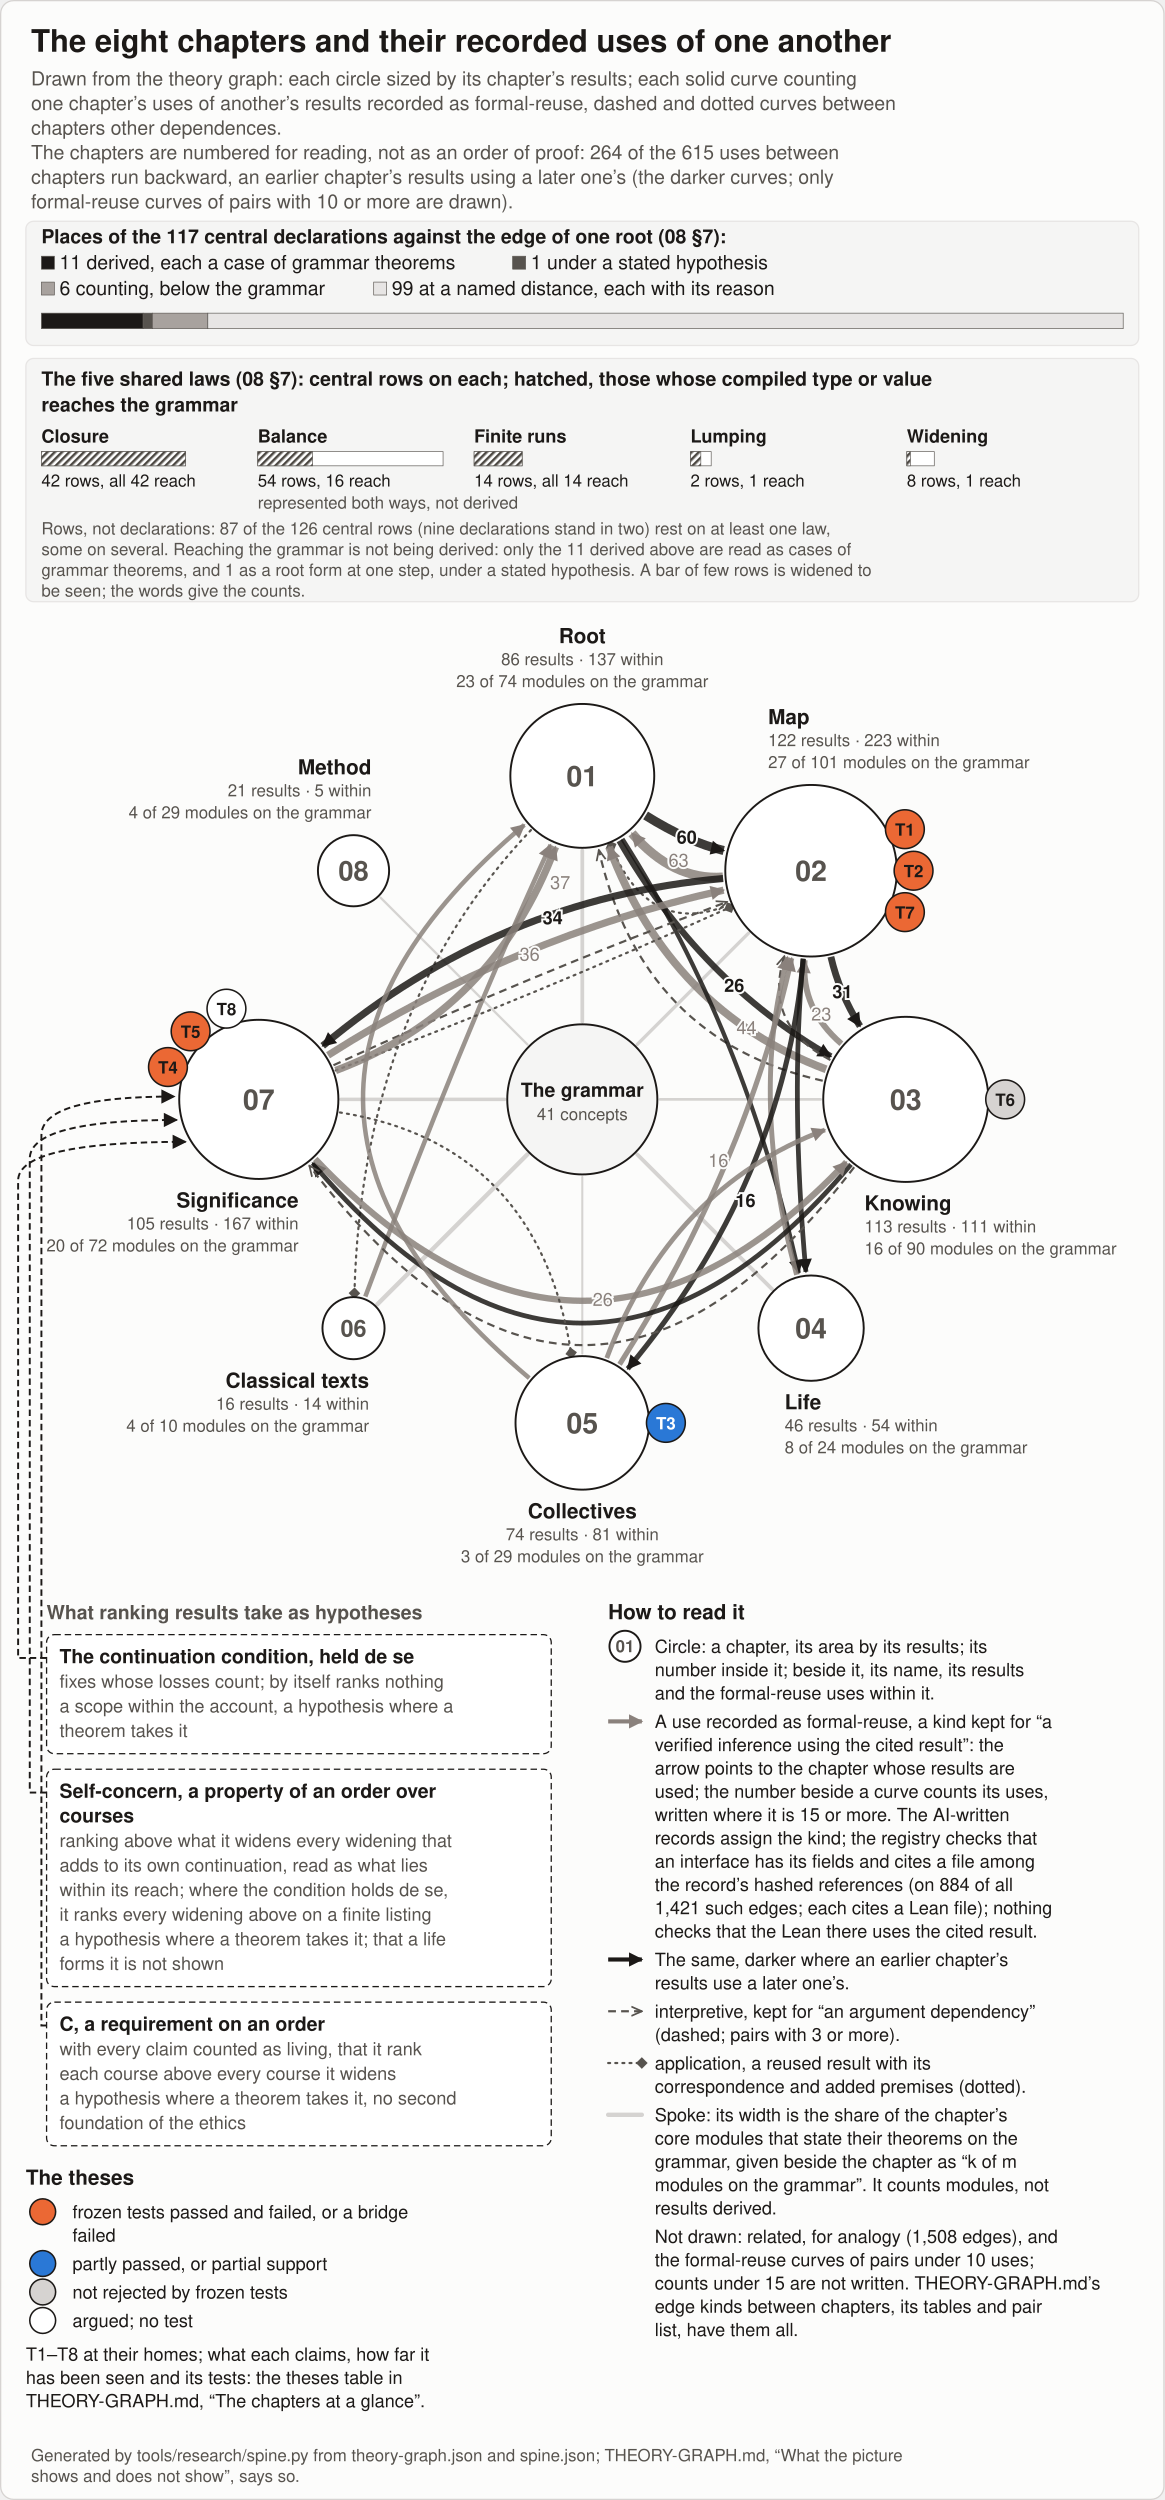
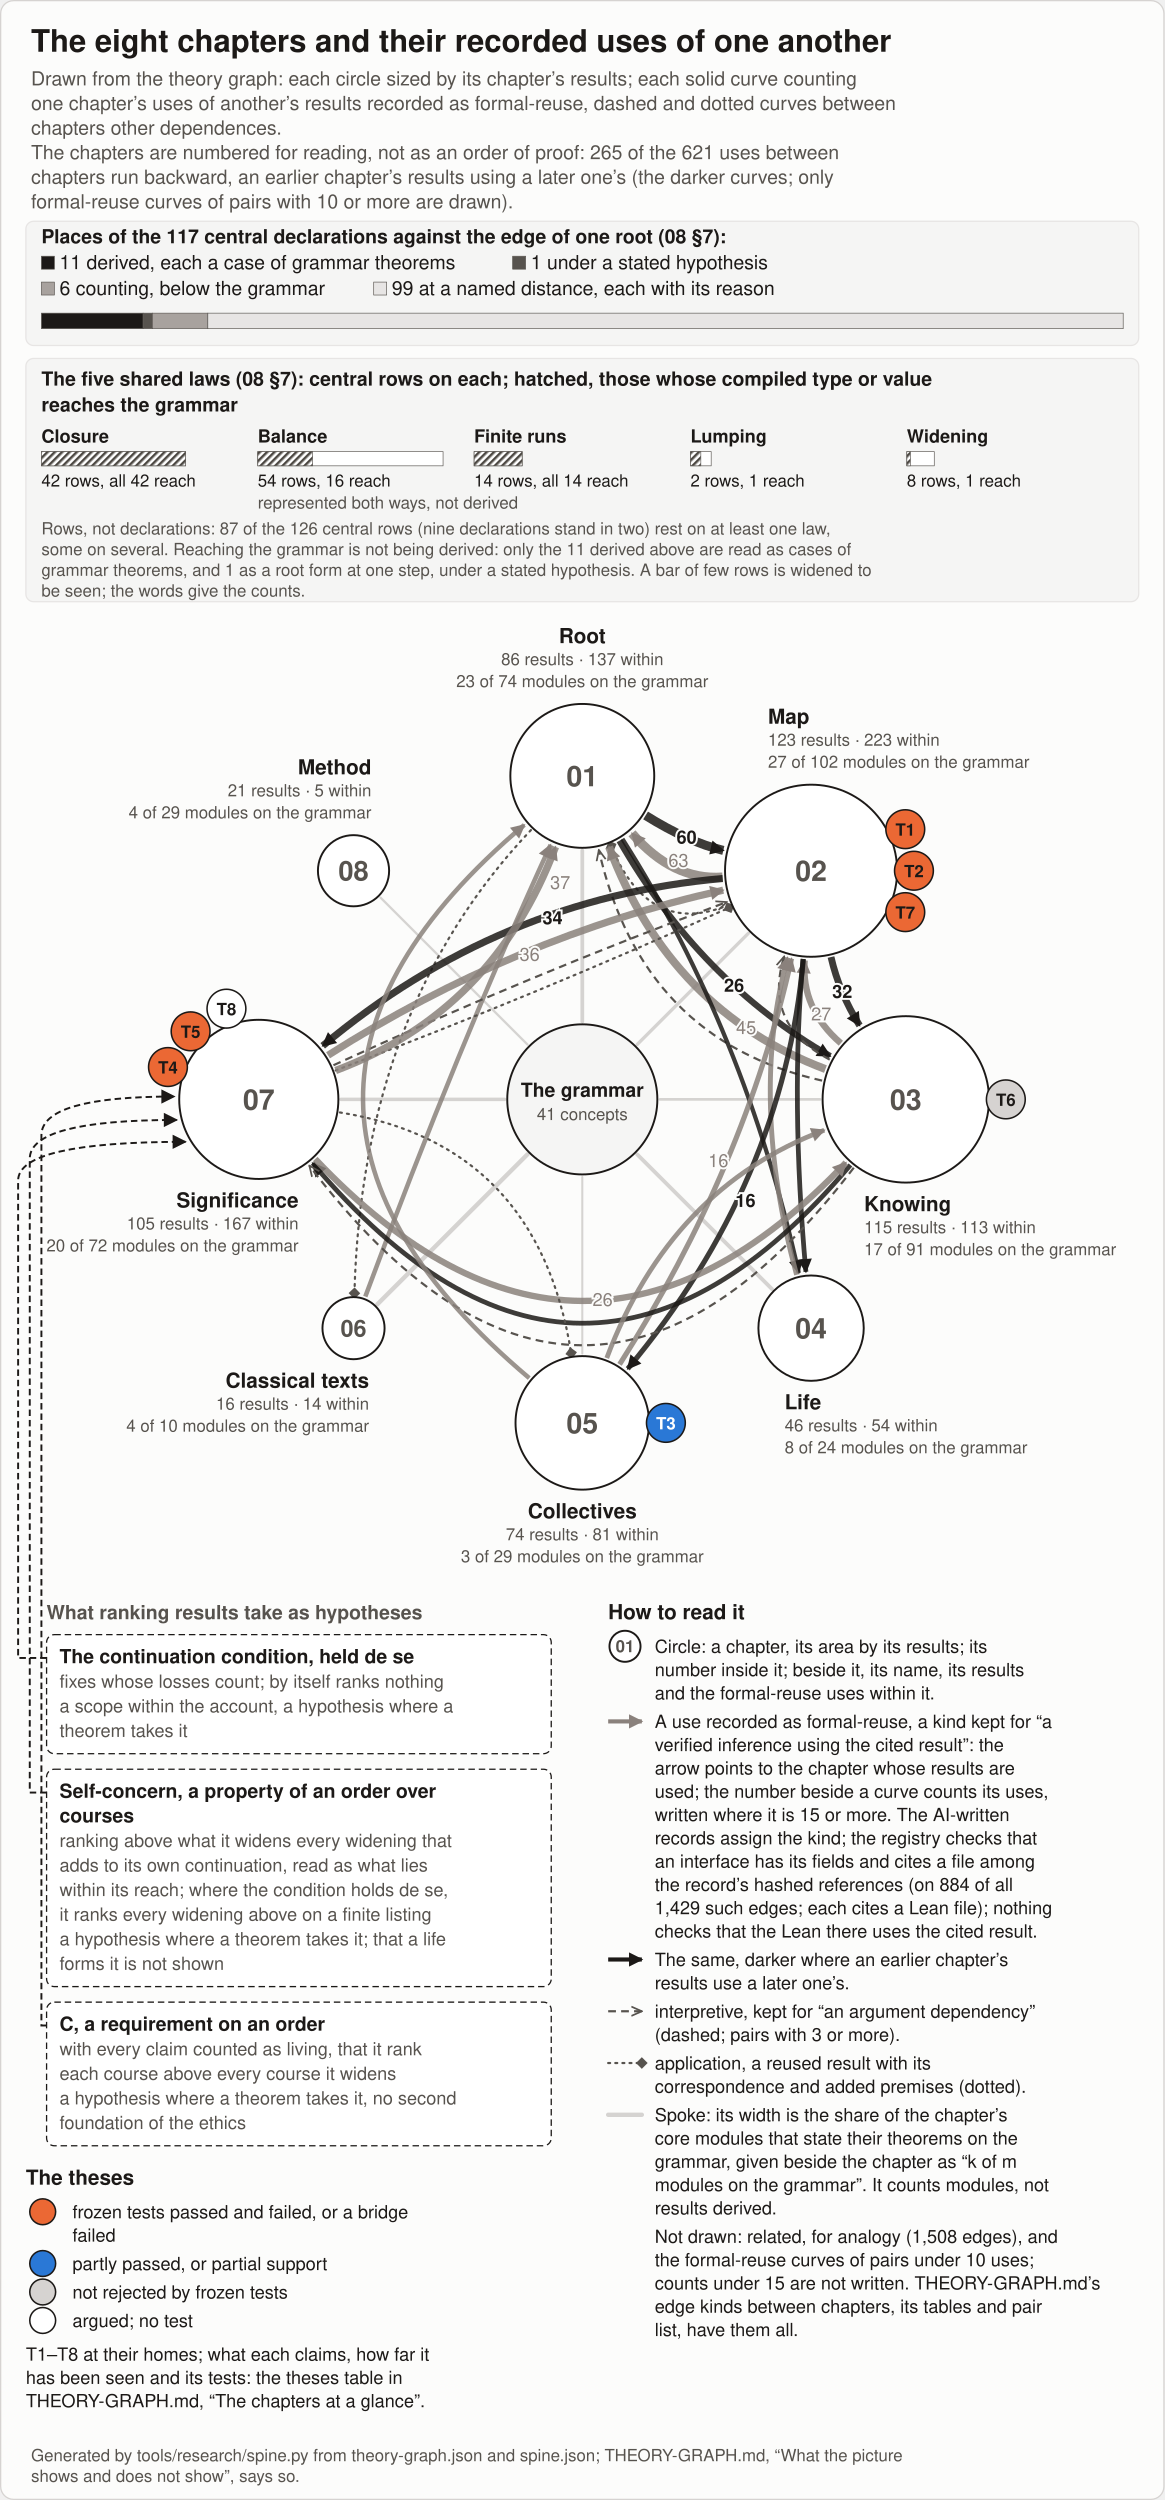
<svg xmlns="http://www.w3.org/2000/svg" viewBox="0 0 900 1932" width="900" height="1932" role="img" aria-labelledby="spine-title spine-desc" font-family="Helvetica, Arial, sans-serif">
  <defs>
    <marker id="fwd" viewBox="0 0 10 10" refX="9" refY="5" markerWidth="11" markerHeight="11" markerUnits="userSpaceOnUse" orient="auto">
      <path d="M0,0 L10,5 L0,10 z" fill="#8a817c" />
    </marker>
    <marker id="back" viewBox="0 0 10 10" refX="9" refY="5" markerWidth="11" markerHeight="11" markerUnits="userSpaceOnUse" orient="auto">
      <path d="M0,0 L10,5 L0,10 z" fill="#1c1917" />
    </marker>
    <marker id="thin" viewBox="0 0 10 10" refX="9" refY="5" markerWidth="9" markerHeight="9" markerUnits="userSpaceOnUse" orient="auto">
      <path d="M0,1 L9,5 L0,9" fill="none" stroke="#57534e" stroke-width="1.5" />
    </marker>
    <marker id="diamond" viewBox="0 0 10 10" refX="5" refY="5" markerWidth="9" markerHeight="9" markerUnits="userSpaceOnUse" orient="auto">
      <path d="M5,0 L10,5 L5,10 L0,5 z" fill="#57534e" />
    </marker>
    <pattern id="reach" width="4" height="4" patternUnits="userSpaceOnUse" patternTransform="rotate(45)">
      <rect width="4" height="4" fill="#ffffff" />
      <rect width="2" height="4" fill="#57534e" />
    </pattern>
  </defs>
  <rect x="0.5" y="0.5" width="899" height="1931" rx="10" fill="#fcfcfb" stroke="#d6d3d1" />
  <text x="24" y="40" font-size="24" font-weight="bold" text-anchor="start" fill="#1c1917">The eight chapters and their recorded uses of one another</text>
  <text x="24" y="66" font-size="15" text-anchor="start" fill="#57534e">Drawn from the theory graph: each circle sized by its chapter’s results; each solid curve counting</text>
  <text x="24" y="85" font-size="15" text-anchor="start" fill="#57534e">one chapter’s uses of another’s results recorded as formal-reuse, dashed and dotted curves between</text>
  <text x="24" y="104" font-size="15" text-anchor="start" fill="#57534e">chapters other dependences.</text>
-   <text x="24" y="123" font-size="15" text-anchor="start" fill="#57534e">The chapters are numbered for reading, not as an order of proof: 264 of the 615 uses between</text>
+   <text x="24" y="123" font-size="15" text-anchor="start" fill="#57534e">The chapters are numbered for reading, not as an order of proof: 265 of the 621 uses between</text>
  <text x="24" y="142" font-size="15" text-anchor="start" fill="#57534e">chapters run backward, an earlier chapter’s results using a later one’s (the darker curves; only</text>
  <text x="24" y="161" font-size="15" text-anchor="start" fill="#57534e">formal-reuse curves of pairs with 10 or more are drawn).</text>
  <rect x="20" y="171" width="860" height="96" rx="6" fill="#f5f5f4" stroke="#e7e5e4" />
  <text x="32" y="188" font-size="15" font-weight="bold" text-anchor="start" fill="#1c1917">Places of the 117 central declarations against the edge of one root (08 §7):</text>
  <rect x="32" y="198" width="10" height="10" fill="#1c1917" stroke="#57534e" stroke-width="0.5" />
  <text x="46" y="208" font-size="15" text-anchor="start" fill="#1c1917">11 derived, each a case of grammar theorems</text>
  <rect x="396.2" y="198" width="10" height="10" fill="#57534e" stroke="#57534e" stroke-width="0.5" />
  <text x="410.2" y="208" font-size="15" text-anchor="start" fill="#1c1917">1 under a stated hypothesis</text>
  <rect x="32" y="218" width="10" height="10" fill="#a8a29e" stroke="#57534e" stroke-width="0.5" />
  <text x="46" y="228" font-size="15" text-anchor="start" fill="#1c1917">6 counting, below the grammar</text>
  <rect x="288.8" y="218" width="10" height="10" fill="#e7e5e4" stroke="#57534e" stroke-width="0.5" />
  <text x="302.8" y="228" font-size="15" text-anchor="start" fill="#1c1917">99 at a named distance, each with its reason</text>
  <rect x="32" y="242" width="78.6" height="12" fill="#1c1917" stroke="#57534e" stroke-width="0.5" />
  <rect x="110.6" y="242" width="7.1" height="12" fill="#57534e" stroke="#57534e" stroke-width="0.5" />
  <rect x="117.7" y="242" width="42.9" height="12" fill="#a8a29e" stroke="#57534e" stroke-width="0.5" />
  <rect x="160.6" y="242" width="707.4" height="12" fill="#e7e5e4" stroke="#57534e" stroke-width="0.5" />
  <rect x="20" y="277" width="860" height="188" rx="6" fill="#f5f5f4" stroke="#e7e5e4" />
  <text x="32" y="298" font-size="15" font-weight="bold" text-anchor="start" fill="#1c1917">The five shared laws (08 §7): central rows on each; hatched, those whose compiled type or value</text>
  <text x="32" y="318" font-size="15" font-weight="bold" text-anchor="start" fill="#1c1917">reaches the grammar</text>
  <text x="32" y="342" font-size="14" font-weight="bold" text-anchor="start" fill="#1c1917">Closure</text>
  <rect x="32" y="349" width="111.4" height="11" fill="#ffffff" stroke="#57534e" stroke-width="0.5" />
  <rect x="32" y="349" width="111.4" height="11" fill="url(#reach)" stroke="#57534e" stroke-width="0.5" />
  <text x="32" y="376" font-size="13" text-anchor="start" fill="#1c1917">42 rows, all 42 reach</text>
  <text x="199.2" y="342" font-size="14" font-weight="bold" text-anchor="start" fill="#1c1917">Balance</text>
  <rect x="199.2" y="349" width="143.2" height="11" fill="#ffffff" stroke="#57534e" stroke-width="0.5" />
  <rect x="199.2" y="349" width="42.4" height="11" fill="url(#reach)" stroke="#57534e" stroke-width="0.5" />
  <text x="199.2" y="376" font-size="13" text-anchor="start" fill="#1c1917">54 rows, 16 reach</text>
  <text x="199.2" y="393" font-size="13" text-anchor="start" fill="#57534e">represented both ways, not derived</text>
  <text x="366.4" y="342" font-size="14" font-weight="bold" text-anchor="start" fill="#1c1917">Finite runs</text>
  <rect x="366.4" y="349" width="37.1" height="11" fill="#ffffff" stroke="#57534e" stroke-width="0.5" />
  <rect x="366.4" y="349" width="37.1" height="11" fill="url(#reach)" stroke="#57534e" stroke-width="0.5" />
  <text x="366.4" y="376" font-size="13" text-anchor="start" fill="#1c1917">14 rows, all 14 reach</text>
  <text x="533.6" y="342" font-size="14" font-weight="bold" text-anchor="start" fill="#1c1917">Lumping</text>
  <rect x="533.6" y="349" width="16" height="11" fill="#ffffff" stroke="#57534e" stroke-width="0.5" />
  <rect x="533.6" y="349" width="8" height="11" fill="url(#reach)" stroke="#57534e" stroke-width="0.5" />
  <text x="533.6" y="376" font-size="13" text-anchor="start" fill="#1c1917">2 rows, 1 reach</text>
  <text x="700.8" y="342" font-size="14" font-weight="bold" text-anchor="start" fill="#1c1917">Widening</text>
  <rect x="700.8" y="349" width="21.2" height="11" fill="#ffffff" stroke="#57534e" stroke-width="0.5" />
  <rect x="700.8" y="349" width="2.7" height="11" fill="url(#reach)" stroke="#57534e" stroke-width="0.5" />
  <text x="700.8" y="376" font-size="13" text-anchor="start" fill="#1c1917">8 rows, 1 reach</text>
  <text x="32" y="413" font-size="13" text-anchor="start" fill="#57534e">Rows, not declarations: 87 of the 126 central rows (nine declarations stand in two) rest on at least one law,</text>
  <text x="32" y="429" font-size="13" text-anchor="start" fill="#57534e">some on several. Reaching the grammar is not being derived: only the 11 derived above are read as cases of</text>
  <text x="32" y="445" font-size="13" text-anchor="start" fill="#57534e">grammar theorems, and 1 as a root form at one step, under a stated hypothesis. A bar of few rows is widened to</text>
  <text x="32" y="461" font-size="13" text-anchor="start" fill="#57534e">be seen; the words give the counts.</text>
  <line x1="450" y1="657.3" x2="450" y2="789.6" stroke="#a8a29e" stroke-opacity="0.45" stroke-width="2.9" stroke-linecap="round" />
-   <line x1="578.5" y1="721.1" x2="492.4" y2="807.2" stroke="#a8a29e" stroke-opacity="0.45" stroke-width="2.6" stroke-linecap="round" />
-   <line x1="634.2" y1="849.6" x2="510" y2="849.6" stroke="#a8a29e" stroke-opacity="0.45" stroke-width="2.1" stroke-linecap="round" />
+   <line x1="578.3" y1="721.3" x2="492.4" y2="807.2" stroke="#a8a29e" stroke-opacity="0.45" stroke-width="2.6" stroke-linecap="round" />
+   <line x1="633.7" y1="849.6" x2="510" y2="849.6" stroke="#a8a29e" stroke-opacity="0.45" stroke-width="2.1" stroke-linecap="round" />
  <line x1="596.6" y1="996.2" x2="492.4" y2="892.1" stroke="#a8a29e" stroke-opacity="0.45" stroke-width="3" stroke-linecap="round" />
  <line x1="450" y1="1046" x2="450" y2="909.6" stroke="#a8a29e" stroke-opacity="0.45" stroke-width="1.6" stroke-linecap="round" />
  <line x1="291.6" y1="1008" x2="407.6" y2="892.1" stroke="#a8a29e" stroke-opacity="0.45" stroke-width="3.4" stroke-linecap="round" />
  <line x1="263.5" y1="849.6" x2="390" y2="849.6" stroke="#a8a29e" stroke-opacity="0.45" stroke-width="2.7" stroke-linecap="round" />
  <line x1="294.1" y1="693.7" x2="407.6" y2="807.2" stroke="#a8a29e" stroke-opacity="0.45" stroke-width="1.8" stroke-linecap="round" />
  <circle cx="450" cy="849.6" r="58" fill="#f5f5f4" stroke="#1c1917" stroke-width="1.5" />
  <text x="450" y="847.6" font-size="15" font-weight="bold" text-anchor="middle" fill="#1c1917">The grammar</text>
  <text x="450" y="865.6" font-size="13" text-anchor="middle" fill="#57534e">41 concepts</text>
-   <path d="M498.9,630.2 Q532.3,651 559.3,657.3" fill="none" stroke="#1c1917" stroke-opacity="0.85" stroke-width="7" marker-end="url(#back)" />
-   <path d="M558.7,677.8 Q520,680.6 488.4,644" fill="none" stroke="#8a817c" stroke-opacity="0.85" stroke-width="7.1" marker-end="url(#fwd)" />
-   <path d="M563.7,699.1 Q501.7,724.9 472.3,653.9" fill="none" stroke="#57534e" stroke-width="1.7" stroke-dasharray="1.5 4" stroke-linecap="round" marker-end="url(#diamond)" />
-   <path d="M478.7,649.7 Q541.1,758.6 642.1,816.4" fill="none" stroke="#1c1917" stroke-opacity="0.85" stroke-width="4.9" marker-end="url(#back)" />
-   <path d="M638.4,826.4 Q518.4,781.2 470.7,654.5" fill="none" stroke="#8a817c" stroke-opacity="0.85" stroke-width="6.1" marker-end="url(#fwd)" />
-   <path d="M635.8,835.2 Q495.8,803.8 462.8,656.9" fill="none" stroke="#57534e" stroke-width="1.7" stroke-dasharray="6 4" marker-end="url(#thin)" />
+   <path d="M498.9,630.2 Q532.3,651 559,657.2" fill="none" stroke="#1c1917" stroke-opacity="0.85" stroke-width="7" marker-end="url(#back)" />
+   <path d="M558.4,677.8 Q520,680.6 488.4,644" fill="none" stroke="#8a817c" stroke-opacity="0.85" stroke-width="7.1" marker-end="url(#fwd)" />
+   <path d="M563.5,699.2 Q501.7,724.9 472.3,653.9" fill="none" stroke="#57534e" stroke-width="1.7" stroke-dasharray="1.5 4" stroke-linecap="round" marker-end="url(#diamond)" />
+   <path d="M478.7,649.7 Q541.1,758.6 641.6,816.2" fill="none" stroke="#1c1917" stroke-opacity="0.85" stroke-width="4.9" marker-end="url(#back)" />
+   <path d="M637.9,826.2 Q518.4,781.2 470.7,654.5" fill="none" stroke="#8a817c" stroke-opacity="0.85" stroke-width="6.2" marker-end="url(#fwd)" />
+   <path d="M635.3,835.1 Q495.8,803.8 462.8,656.9" fill="none" stroke="#57534e" stroke-width="1.7" stroke-dasharray="6 4" marker-end="url(#thin)" />
  <path d="M481,648.3 Q576,797.5 617.3,983.8" fill="none" stroke="#1c1917" stroke-opacity="0.85" stroke-width="3.3" marker-end="url(#back)" />
  <path d="M410.3,641.5 Q279.7,779.1 273.9,999.4" fill="none" stroke="#57534e" stroke-width="1.7" stroke-dasharray="1.5 4" stroke-linecap="round" marker-end="url(#diamond)" />
  <path d="M282.3,1002 Q353.6,809.7 425.5,652.9" fill="none" stroke="#8a817c" stroke-opacity="0.85" stroke-width="3.5" marker-end="url(#fwd)" />
-   <path d="M642.1,739.4 Q648.6,767.4 664.6,793" fill="none" stroke="#1c1917" stroke-opacity="0.85" stroke-width="5.3" marker-end="url(#back)" />
-   <path d="M650.2,806.6 Q619,779.6 621.8,742" fill="none" stroke="#8a817c" stroke-opacity="0.85" stroke-width="4.6" marker-end="url(#fwd)" />
-   <path d="M641.7,819.2 Q589.5,791.9 606.1,739" fill="none" stroke="#57534e" stroke-width="1.7" stroke-dasharray="6 4" marker-end="url(#thin)" />
-   <path d="M620.6,740.9 Q610.8,849.6 622.8,982.9" fill="none" stroke="#1c1917" stroke-opacity="0.85" stroke-width="3.7" marker-end="url(#back)" />
-   <path d="M615.6,985.2 Q578.8,849.6 608.6,739.7" fill="none" stroke="#8a817c" stroke-opacity="0.85" stroke-width="3.8" marker-end="url(#fwd)" />
-   <path d="M620.8,740.9 Q605.5,914.1 485.1,1057.8" fill="none" stroke="#1c1917" stroke-opacity="0.85" stroke-width="4" marker-end="url(#back)" />
-   <path d="M478.8,1054.4 Q576,901.8 611.8,740.5" fill="none" stroke="#8a817c" stroke-opacity="0.85" stroke-width="4" marker-end="url(#fwd)" />
-   <path d="M558.8,678.9 Q385.6,694.1 249.4,808.2" fill="none" stroke="#1c1917" stroke-opacity="0.85" stroke-width="5.5" marker-end="url(#back)" />
-   <path d="M253.5,815.5 Q397.8,723.7 559.2,687.9" fill="none" stroke="#8a817c" stroke-opacity="0.85" stroke-width="5.6" marker-end="url(#fwd)" />
-   <path d="M257.7,823.2 Q410.1,753.3 561.8,697" fill="none" stroke="#57534e" stroke-width="1.7" stroke-dasharray="6 4" marker-end="url(#thin)" />
-   <path d="M259.4,827.2 Q416.2,768 563.7,701.4" fill="none" stroke="#57534e" stroke-width="1.7" stroke-dasharray="1.5 4" stroke-linecap="round" marker-end="url(#diamond)" />
-   <path d="M657.6,899.9 Q450,1145.6 241.6,898.9" fill="none" stroke="#1c1917" stroke-opacity="0.85" stroke-width="3.7" marker-end="url(#back)" />
-   <path d="M660.1,902 Q450,1177.6 239.1,900.9" fill="none" stroke="#57534e" stroke-width="1.7" stroke-dasharray="6 4" marker-end="url(#thin)" />
-   <path d="M243.6,895.7 Q450,1113.6 654.1,898.1" fill="none" stroke="#8a817c" stroke-opacity="0.85" stroke-width="4.9" marker-end="url(#fwd)" />
+   <path d="M642.2,739.6 Q648.6,767.4 664.3,792.5" fill="none" stroke="#1c1917" stroke-opacity="0.85" stroke-width="5.3" marker-end="url(#back)" />
+   <path d="M649.8,806.2 Q619,779.6 621.8,742.2" fill="none" stroke="#8a817c" stroke-opacity="0.85" stroke-width="5" marker-end="url(#fwd)" />
+   <path d="M641.2,818.9 Q589.5,791.9 606,739.2" fill="none" stroke="#57534e" stroke-width="1.7" stroke-dasharray="6 4" marker-end="url(#thin)" />
+   <path d="M620.6,741.1 Q610.8,849.6 622.8,982.9" fill="none" stroke="#1c1917" stroke-opacity="0.85" stroke-width="3.7" marker-end="url(#back)" />
+   <path d="M615.6,985.2 Q578.8,849.6 608.6,740" fill="none" stroke="#8a817c" stroke-opacity="0.85" stroke-width="3.8" marker-end="url(#fwd)" />
+   <path d="M620.8,741.1 Q605.5,914.1 485.1,1057.8" fill="none" stroke="#1c1917" stroke-opacity="0.85" stroke-width="4" marker-end="url(#back)" />
+   <path d="M478.8,1054.4 Q576,901.8 611.7,740.8" fill="none" stroke="#8a817c" stroke-opacity="0.85" stroke-width="4" marker-end="url(#fwd)" />
+   <path d="M558.5,678.9 Q385.6,694.1 249.4,808.2" fill="none" stroke="#1c1917" stroke-opacity="0.85" stroke-width="5.5" marker-end="url(#back)" />
+   <path d="M253.5,815.5 Q397.8,723.7 558.9,687.9" fill="none" stroke="#8a817c" stroke-opacity="0.85" stroke-width="5.6" marker-end="url(#fwd)" />
+   <path d="M257.7,823.2 Q410.1,753.3 561.6,697.1" fill="none" stroke="#57534e" stroke-width="1.7" stroke-dasharray="6 4" marker-end="url(#thin)" />
+   <path d="M259.4,827.2 Q416.2,768 563.4,701.5" fill="none" stroke="#57534e" stroke-width="1.7" stroke-dasharray="1.5 4" stroke-linecap="round" marker-end="url(#diamond)" />
+   <path d="M657.2,900.3 Q450,1145.6 241.6,898.9" fill="none" stroke="#1c1917" stroke-opacity="0.85" stroke-width="3.7" marker-end="url(#back)" />
+   <path d="M659.8,902.4 Q450,1177.6 239.1,900.9" fill="none" stroke="#57534e" stroke-width="1.7" stroke-dasharray="6 4" marker-end="url(#thin)" />
+   <path d="M243.6,895.7 Q450,1113.6 653.7,898.5" fill="none" stroke="#8a817c" stroke-opacity="0.85" stroke-width="4.9" marker-end="url(#fwd)" />
  <path d="M409,1065 Q154,849.6 405.2,637.5" fill="none" stroke="#8a817c" stroke-opacity="0.85" stroke-width="3.5" marker-end="url(#fwd)" />
-   <path d="M468.9,1049.5 Q518.4,918.1 637.5,873.2" fill="none" stroke="#8a817c" stroke-opacity="0.85" stroke-width="3.7" marker-end="url(#fwd)" />
+   <path d="M468.9,1049.5 Q518.4,918.1 637,873.4" fill="none" stroke="#8a817c" stroke-opacity="0.85" stroke-width="3.7" marker-end="url(#fwd)" />
  <path d="M259.4,827.3 Q381.6,781.2 429.3,654.5" fill="none" stroke="#8a817c" stroke-opacity="0.85" stroke-width="5.7" marker-end="url(#fwd)" />
  <path d="M262.7,859.7 Q415.5,884.1 441.4,1045.7" fill="none" stroke="#57534e" stroke-width="1.7" stroke-dasharray="1.5 4" stroke-linecap="round" marker-end="url(#diamond)" />
  <circle cx="450" cy="599.6" r="55.6" fill="#ffffff" stroke="#1c1917" stroke-width="1.5" />
  <text x="450" y="607.6" font-size="22" font-weight="bold" text-anchor="middle" fill="#57534e">01</text>
  <text x="450" y="497" font-size="16" font-weight="bold" text-anchor="middle" fill="#1c1917" stroke="#fcfcfb" stroke-width="3" paint-order="stroke">Root</text>
  <text x="450" y="514" font-size="13" text-anchor="middle" fill="#57534e" stroke="#fcfcfb" stroke-width="3" paint-order="stroke">86 results · 137 within</text>
  <text x="450" y="531" font-size="13" text-anchor="middle" fill="#57534e" stroke="#fcfcfb" stroke-width="3" paint-order="stroke">23 of 74 modules on the grammar</text>
-   <circle cx="626.8" cy="672.9" r="66.3" fill="#ffffff" stroke="#1c1917" stroke-width="1.5" />
+   <circle cx="626.8" cy="672.9" r="66.5" fill="#ffffff" stroke="#1c1917" stroke-width="1.5" />
  <text x="626.8" y="680.8" font-size="22" font-weight="bold" text-anchor="middle" fill="#57534e">02</text>
-   <text x="593.6" y="559.6" font-size="16" font-weight="bold" text-anchor="start" fill="#1c1917" stroke="#fcfcfb" stroke-width="3" paint-order="stroke">Map</text>
-   <text x="593.6" y="576.6" font-size="13" text-anchor="start" fill="#57534e" stroke="#fcfcfb" stroke-width="3" paint-order="stroke">122 results · 223 within</text>
-   <text x="593.6" y="593.6" font-size="13" text-anchor="start" fill="#57534e" stroke="#fcfcfb" stroke-width="3" paint-order="stroke">27 of 101 modules on the grammar</text>
-   <circle cx="700" cy="849.6" r="63.8" fill="#ffffff" stroke="#1c1917" stroke-width="1.5" />
+   <text x="593.5" y="559.3" font-size="16" font-weight="bold" text-anchor="start" fill="#1c1917" stroke="#fcfcfb" stroke-width="3" paint-order="stroke">Map</text>
+   <text x="593.5" y="576.3" font-size="13" text-anchor="start" fill="#57534e" stroke="#fcfcfb" stroke-width="3" paint-order="stroke">123 results · 223 within</text>
+   <text x="593.5" y="593.3" font-size="13" text-anchor="start" fill="#57534e" stroke="#fcfcfb" stroke-width="3" paint-order="stroke">27 of 102 modules on the grammar</text>
+   <circle cx="700" cy="849.6" r="64.3" fill="#ffffff" stroke="#1c1917" stroke-width="1.5" />
  <text x="700" y="857.6" font-size="22" font-weight="bold" text-anchor="middle" fill="#57534e">03</text>
-   <text x="668.1" y="935.4" font-size="16" font-weight="bold" text-anchor="start" fill="#1c1917" stroke="#fcfcfb" stroke-width="3" paint-order="stroke">Knowing</text>
-   <text x="668.1" y="952.4" font-size="13" text-anchor="start" fill="#57534e" stroke="#fcfcfb" stroke-width="3" paint-order="stroke">113 results · 111 within</text>
-   <text x="668.1" y="969.4" font-size="13" text-anchor="start" fill="#57534e" stroke="#fcfcfb" stroke-width="3" paint-order="stroke">16 of 90 modules on the grammar</text>
+   <text x="667.8" y="936" font-size="16" font-weight="bold" text-anchor="start" fill="#1c1917" stroke="#fcfcfb" stroke-width="3" paint-order="stroke">Knowing</text>
+   <text x="667.8" y="953" font-size="13" text-anchor="start" fill="#57534e" stroke="#fcfcfb" stroke-width="3" paint-order="stroke">115 results · 113 within</text>
+   <text x="667.8" y="970" font-size="13" text-anchor="start" fill="#57534e" stroke="#fcfcfb" stroke-width="3" paint-order="stroke">17 of 91 modules on the grammar</text>
  <circle cx="626.8" cy="1026.4" r="40.7" fill="#ffffff" stroke="#1c1917" stroke-width="1.5" />
  <text x="626.8" y="1034.3" font-size="22" font-weight="bold" text-anchor="middle" fill="#57534e">04</text>
  <text x="606.4" y="1089.1" font-size="16" font-weight="bold" text-anchor="start" fill="#1c1917" stroke="#fcfcfb" stroke-width="3" paint-order="stroke">Life</text>
  <text x="606.4" y="1106.1" font-size="13" text-anchor="start" fill="#57534e" stroke="#fcfcfb" stroke-width="3" paint-order="stroke">46 results · 54 within</text>
  <text x="606.4" y="1123.1" font-size="13" text-anchor="start" fill="#57534e" stroke="#fcfcfb" stroke-width="3" paint-order="stroke">8 of 24 modules on the grammar</text>
  <circle cx="450" cy="1099.6" r="51.6" fill="#ffffff" stroke="#1c1917" stroke-width="1.5" />
  <text x="450" y="1107.6" font-size="22" font-weight="bold" text-anchor="middle" fill="#57534e">05</text>
  <text x="450" y="1173.3" font-size="16" font-weight="bold" text-anchor="middle" fill="#1c1917" stroke="#fcfcfb" stroke-width="3" paint-order="stroke">Collectives</text>
  <text x="450" y="1190.3" font-size="13" text-anchor="middle" fill="#57534e" stroke="#fcfcfb" stroke-width="3" paint-order="stroke">74 results · 81 within</text>
  <text x="450" y="1207.3" font-size="13" text-anchor="middle" fill="#57534e" stroke="#fcfcfb" stroke-width="3" paint-order="stroke">3 of 29 modules on the grammar</text>
  <circle cx="273.2" cy="1026.4" r="24" fill="#ffffff" stroke="#1c1917" stroke-width="1.5" />
  <text x="273.2" y="1032.9" font-size="18" font-weight="bold" text-anchor="middle" fill="#57534e">06</text>
  <text x="285.2" y="1072.4" font-size="16" font-weight="bold" text-anchor="end" fill="#1c1917" stroke="#fcfcfb" stroke-width="3" paint-order="stroke">Classical texts</text>
  <text x="285.2" y="1089.4" font-size="13" text-anchor="end" fill="#57534e" stroke="#fcfcfb" stroke-width="3" paint-order="stroke">16 results · 14 within</text>
  <text x="285.2" y="1106.4" font-size="13" text-anchor="end" fill="#57534e" stroke="#fcfcfb" stroke-width="3" paint-order="stroke">4 of 10 modules on the grammar</text>
  <circle cx="200" cy="849.6" r="61.5" fill="#ffffff" stroke="#1c1917" stroke-width="1.5" />
  <text x="200" y="857.6" font-size="22" font-weight="bold" text-anchor="middle" fill="#57534e">07</text>
  <text x="230.7" y="933.1" font-size="16" font-weight="bold" text-anchor="end" fill="#1c1917" stroke="#fcfcfb" stroke-width="3" paint-order="stroke">Significance</text>
  <text x="230.7" y="950.1" font-size="13" text-anchor="end" fill="#57534e" stroke="#fcfcfb" stroke-width="3" paint-order="stroke">105 results · 167 within</text>
  <text x="230.7" y="967.1" font-size="13" text-anchor="end" fill="#57534e" stroke="#fcfcfb" stroke-width="3" paint-order="stroke">20 of 72 modules on the grammar</text>
  <circle cx="273.2" cy="672.9" r="27.5" fill="#ffffff" stroke="#1c1917" stroke-width="1.5" />
  <text x="273.2" y="680.4" font-size="21" font-weight="bold" text-anchor="middle" fill="#57534e">08</text>
  <text x="287" y="598.4" font-size="16" font-weight="bold" text-anchor="end" fill="#1c1917" stroke="#fcfcfb" stroke-width="3" paint-order="stroke">Method</text>
  <text x="287" y="615.4" font-size="13" text-anchor="end" fill="#57534e" stroke="#fcfcfb" stroke-width="3" paint-order="stroke">21 results · 5 within</text>
  <text x="287" y="632.4" font-size="13" text-anchor="end" fill="#57534e" stroke="#fcfcfb" stroke-width="3" paint-order="stroke">4 of 29 modules on the grammar</text>
-   <circle cx="699.3" cy="640.8" r="15" fill="#eb6834" stroke="#1c1917" stroke-width="1.2" />
-   <text x="699.3" y="645.8" font-size="13" font-weight="bold" text-anchor="middle" fill="#1c1917">T1</text>
-   <circle cx="706" cy="672.9" r="15" fill="#eb6834" stroke="#1c1917" stroke-width="1.2" />
-   <text x="706" y="677.9" font-size="13" font-weight="bold" text-anchor="middle" fill="#1c1917">T2</text>
-   <circle cx="699.3" cy="704.9" r="15" fill="#eb6834" stroke="#1c1917" stroke-width="1.2" />
-   <text x="699.3" y="709.9" font-size="13" font-weight="bold" text-anchor="middle" fill="#1c1917">T7</text>
+   <circle cx="699.6" cy="640.8" r="15" fill="#eb6834" stroke="#1c1917" stroke-width="1.2" />
+   <text x="699.6" y="645.8" font-size="13" font-weight="bold" text-anchor="middle" fill="#1c1917">T1</text>
+   <circle cx="706.3" cy="672.9" r="15" fill="#eb6834" stroke="#1c1917" stroke-width="1.2" />
+   <text x="706.3" y="677.9" font-size="13" font-weight="bold" text-anchor="middle" fill="#1c1917">T2</text>
+   <circle cx="699.6" cy="704.9" r="15" fill="#eb6834" stroke="#1c1917" stroke-width="1.2" />
+   <text x="699.6" y="709.9" font-size="13" font-weight="bold" text-anchor="middle" fill="#1c1917">T7</text>
  <circle cx="514.6" cy="1099.6" r="15" fill="#2a78d6" stroke="#1c1917" stroke-width="1.2" />
  <text x="514.6" y="1104.6" font-size="13" font-weight="bold" text-anchor="middle" fill="#ffffff">T3</text>
  <circle cx="129.8" cy="824.6" r="15" fill="#eb6834" stroke="#1c1917" stroke-width="1.2" />
  <text x="129.8" y="829.6" font-size="13" font-weight="bold" text-anchor="middle" fill="#1c1917">T4</text>
  <circle cx="147.3" cy="797" r="15" fill="#eb6834" stroke="#1c1917" stroke-width="1.2" />
  <text x="147.3" y="802" font-size="13" font-weight="bold" text-anchor="middle" fill="#1c1917">T5</text>
  <circle cx="175" cy="779.5" r="15" fill="#ffffff" stroke="#1c1917" stroke-width="1.2" />
  <text x="175" y="784.5" font-size="13" font-weight="bold" text-anchor="middle" fill="#1c1917">T8</text>
-   <circle cx="776.8" cy="849.6" r="15" fill="#d6d3d1" stroke="#1c1917" stroke-width="1.2" />
-   <text x="776.8" y="854.6" font-size="13" font-weight="bold" text-anchor="middle" fill="#1c1917">T6</text>
-   <text x="524.4" y="669.8" font-size="14" text-anchor="middle" fill="#8a817c" stroke="#fcfcfb" stroke-width="3" paint-order="stroke">63</text>
-   <text x="530.7" y="651.9" font-size="14" font-weight="bold" text-anchor="middle" fill="#1c1917" stroke="#fcfcfb" stroke-width="3" paint-order="stroke">60</text>
-   <text x="576.9" y="799.2" font-size="14" text-anchor="middle" fill="#8a817c" stroke="#fcfcfb" stroke-width="3" paint-order="stroke">44</text>
+   <circle cx="777.3" cy="849.6" r="15" fill="#d6d3d1" stroke="#1c1917" stroke-width="1.2" />
+   <text x="777.3" y="854.6" font-size="13" font-weight="bold" text-anchor="middle" fill="#1c1917">T6</text>
+   <text x="524.3" y="669.9" font-size="14" text-anchor="middle" fill="#8a817c" stroke="#fcfcfb" stroke-width="3" paint-order="stroke">63</text>
+   <text x="530.6" y="651.9" font-size="14" font-weight="bold" text-anchor="middle" fill="#1c1917" stroke="#fcfcfb" stroke-width="3" paint-order="stroke">60</text>
+   <text x="576.6" y="799.1" font-size="14" text-anchor="middle" fill="#8a817c" stroke="#fcfcfb" stroke-width="3" paint-order="stroke">45</text>
  <text x="432.9" y="687" font-size="14" text-anchor="middle" fill="#8a817c" stroke="#fcfcfb" stroke-width="3" paint-order="stroke">37</text>
-   <text x="409.3" y="742.4" font-size="14" text-anchor="middle" fill="#8a817c" stroke="#fcfcfb" stroke-width="3" paint-order="stroke">36</text>
-   <text x="427.1" y="714.2" font-size="14" font-weight="bold" text-anchor="middle" fill="#1c1917" stroke="#fcfcfb" stroke-width="3" paint-order="stroke">34</text>
-   <text x="651" y="771.3" font-size="14" font-weight="bold" text-anchor="middle" fill="#1c1917" stroke="#fcfcfb" stroke-width="3" paint-order="stroke">31</text>
-   <text x="567.4" y="766.5" font-size="14" font-weight="bold" text-anchor="middle" fill="#1c1917" stroke="#fcfcfb" stroke-width="3" paint-order="stroke">26</text>
-   <text x="465.8" y="1009.2" font-size="14" text-anchor="middle" fill="#8a817c" stroke="#fcfcfb" stroke-width="3" paint-order="stroke">26</text>
-   <text x="634.7" y="788.7" font-size="14" text-anchor="middle" fill="#8a817c" stroke="#fcfcfb" stroke-width="3" paint-order="stroke">23</text>
+   <text x="409.3" y="742.5" font-size="14" text-anchor="middle" fill="#8a817c" stroke="#fcfcfb" stroke-width="3" paint-order="stroke">36</text>
+   <text x="427" y="714.2" font-size="14" font-weight="bold" text-anchor="middle" fill="#1c1917" stroke="#fcfcfb" stroke-width="3" paint-order="stroke">34</text>
+   <text x="650.9" y="771.2" font-size="14" font-weight="bold" text-anchor="middle" fill="#1c1917" stroke="#fcfcfb" stroke-width="3" paint-order="stroke">32</text>
+   <text x="634.6" y="788.6" font-size="14" text-anchor="middle" fill="#8a817c" stroke="#fcfcfb" stroke-width="3" paint-order="stroke">27</text>
+   <text x="567.3" y="766.4" font-size="14" font-weight="bold" text-anchor="middle" fill="#1c1917" stroke="#fcfcfb" stroke-width="3" paint-order="stroke">26</text>
+   <text x="465.7" y="1009.3" font-size="14" text-anchor="middle" fill="#8a817c" stroke="#fcfcfb" stroke-width="3" paint-order="stroke">26</text>
  <text x="576.1" y="932.7" font-size="14" font-weight="bold" text-anchor="middle" fill="#1c1917" stroke="#fcfcfb" stroke-width="3" paint-order="stroke">16</text>
-   <text x="555.1" y="901.8" font-size="14" text-anchor="middle" fill="#8a817c" stroke="#fcfcfb" stroke-width="3" paint-order="stroke">16</text>
+   <text x="555.1" y="901.9" font-size="14" text-anchor="middle" fill="#8a817c" stroke="#fcfcfb" stroke-width="3" paint-order="stroke">16</text>
  <text x="36" y="1251.3" font-size="15" font-weight="bold" text-anchor="start" fill="#57534e">What ranking results take as hypotheses</text>
  <rect x="36" y="1263.256" width="390" height="92" rx="6" fill="#ffffff" stroke="#1c1917" stroke-dasharray="5 3" />
  <text x="46" y="1285.3" font-size="15" font-weight="bold" text-anchor="start" fill="#1c1917">The continuation condition, held de se</text>
  <text x="46" y="1304.3" font-size="14" text-anchor="start" fill="#57534e">fixes whose losses count; by itself ranks nothing</text>
  <text x="46" y="1323.3" font-size="14" text-anchor="start" fill="#57534e">a scope within the account, a hypothesis where a</text>
  <text x="46" y="1342.3" font-size="14" text-anchor="start" fill="#57534e">theorem takes it</text>
  <path d="M36,1281.3 L14,1281.3 L14,912.4 Q14,882.4 143.3,882.4" fill="none" stroke="#1c1917" stroke-width="1.5" stroke-dasharray="5 3" marker-end="url(#back)" />
  <rect x="36" y="1367.256" width="390" height="168" rx="6" fill="#ffffff" stroke="#1c1917" stroke-dasharray="5 3" />
  <text x="46" y="1389.3" font-size="15" font-weight="bold" text-anchor="start" fill="#1c1917">Self-concern, a property of an order over</text>
  <text x="46" y="1408.3" font-size="15" font-weight="bold" text-anchor="start" fill="#1c1917">courses</text>
  <text x="46" y="1427.3" font-size="14" text-anchor="start" fill="#57534e">ranking above what it widens every widening that</text>
  <text x="46" y="1446.3" font-size="14" text-anchor="start" fill="#57534e">adds to its own continuation, read as what lies</text>
  <text x="46" y="1465.3" font-size="14" text-anchor="start" fill="#57534e">within its reach; where the condition holds de se,</text>
  <text x="46" y="1484.3" font-size="14" text-anchor="start" fill="#57534e">it ranks every widening above on a finite listing</text>
  <text x="46" y="1503.3" font-size="14" text-anchor="start" fill="#57534e">a hypothesis where a theorem takes it; that a life</text>
  <text x="46" y="1522.3" font-size="14" text-anchor="start" fill="#57534e">forms it is not shown</text>
  <path d="M36,1385.3 L23,1385.3 L23,895.5 Q23,865.5 136.5,865.5" fill="none" stroke="#1c1917" stroke-width="1.5" stroke-dasharray="5 3" marker-end="url(#back)" />
  <rect x="36" y="1547.256" width="390" height="111" rx="6" fill="#ffffff" stroke="#1c1917" stroke-dasharray="5 3" />
  <text x="46" y="1569.3" font-size="15" font-weight="bold" text-anchor="start" fill="#1c1917">C, a requirement on an order</text>
  <text x="46" y="1588.3" font-size="14" text-anchor="start" fill="#57534e">with every claim counted as living, that it rank</text>
  <text x="46" y="1607.3" font-size="14" text-anchor="start" fill="#57534e">each course above every course it widens</text>
  <text x="46" y="1626.3" font-size="14" text-anchor="start" fill="#57534e">a hypothesis where a theorem takes it, no second</text>
  <text x="46" y="1645.3" font-size="14" text-anchor="start" fill="#57534e">foundation of the ethics</text>
  <path d="M36,1565.3 L32,1565.3 L32,877.4 Q32,847.4 134.6,847.4" fill="none" stroke="#1c1917" stroke-width="1.5" stroke-dasharray="5 3" marker-end="url(#back)" />
  <text x="20" y="1688.3" font-size="16" font-weight="bold" text-anchor="start" fill="#1c1917">The theses</text>
  <circle cx="33" cy="1709.256" r="10" fill="#eb6834" stroke="#1c1917" stroke-width="1.2" />
  <text x="56" y="1714.3" font-size="14" text-anchor="start" fill="#1c1917">frozen tests passed and failed, or a bridge</text>
  <text x="56" y="1732.3" font-size="14" text-anchor="start" fill="#1c1917">failed</text>
  <circle cx="33" cy="1749.256" r="10" fill="#2a78d6" stroke="#1c1917" stroke-width="1.2" />
  <text x="56" y="1754.3" font-size="14" text-anchor="start" fill="#1c1917">partly passed, or partial support</text>
  <circle cx="33" cy="1771.256" r="10" fill="#d6d3d1" stroke="#1c1917" stroke-width="1.2" />
  <text x="56" y="1776.3" font-size="14" text-anchor="start" fill="#1c1917">not rejected by frozen tests</text>
  <circle cx="33" cy="1793.256" r="10" fill="#ffffff" stroke="#1c1917" stroke-width="1.2" />
  <text x="56" y="1798.3" font-size="14" text-anchor="start" fill="#1c1917">argued; no test</text>
  <text x="20" y="1824.3" font-size="14" text-anchor="start" fill="#1c1917">T1–T8 at their homes; what each claims, how far it</text>
  <text x="20" y="1842.3" font-size="14" text-anchor="start" fill="#1c1917">has been seen and its tests: the theses table in</text>
  <text x="20" y="1860.3" font-size="14" text-anchor="start" fill="#1c1917">THEORY-GRAPH.md, “The chapters at a glance”.</text>
  <text x="470" y="1251.3" font-size="16" font-weight="bold" text-anchor="start" fill="#1c1917">How to read it</text>
  <circle cx="483" cy="1272.256" r="12" fill="#ffffff" stroke="#1c1917" stroke-width="1.5" />
  <text x="483" y="1276.8" font-size="13" font-weight="bold" text-anchor="middle" fill="#57534e">01</text>
  <text x="506" y="1277.3" font-size="14" text-anchor="start" fill="#1c1917">Circle: a chapter, its area by its results; its</text>
  <text x="506" y="1295.3" font-size="14" text-anchor="start" fill="#1c1917">number inside it; beside it, its name, its results</text>
  <text x="506" y="1313.3" font-size="14" text-anchor="start" fill="#1c1917">and the formal-reuse uses within it.</text>
  <line x1="470" y1="1330.3" x2="496" y2="1330.3" stroke="#8a817c" stroke-width="3.2" marker-end="url(#fwd)" />
  <text x="506" y="1335.3" font-size="14" text-anchor="start" fill="#1c1917">A use recorded as formal-reuse, a kind kept for “a</text>
  <text x="506" y="1353.3" font-size="14" text-anchor="start" fill="#1c1917">verified inference using the cited result”: the</text>
  <text x="506" y="1371.3" font-size="14" text-anchor="start" fill="#1c1917">arrow points to the chapter whose results are</text>
  <text x="506" y="1389.3" font-size="14" text-anchor="start" fill="#1c1917">used; the number beside a curve counts its uses,</text>
  <text x="506" y="1407.3" font-size="14" text-anchor="start" fill="#1c1917">written where it is 15 or more. The AI-written</text>
  <text x="506" y="1425.3" font-size="14" text-anchor="start" fill="#1c1917">records assign the kind; the registry checks that</text>
  <text x="506" y="1443.3" font-size="14" text-anchor="start" fill="#1c1917">an interface has its fields and cites a file among</text>
  <text x="506" y="1461.3" font-size="14" text-anchor="start" fill="#1c1917">the record’s hashed references (on 884 of all</text>
-   <text x="506" y="1479.3" font-size="14" text-anchor="start" fill="#1c1917">1,421 such edges; each cites a Lean file); nothing</text>
+   <text x="506" y="1479.3" font-size="14" text-anchor="start" fill="#1c1917">1,429 such edges; each cites a Lean file); nothing</text>
  <text x="506" y="1497.3" font-size="14" text-anchor="start" fill="#1c1917">checks that the Lean there uses the cited result.</text>
  <line x1="470" y1="1514.3" x2="496" y2="1514.3" stroke="#1c1917" stroke-width="3.2" marker-end="url(#back)" />
  <text x="506" y="1519.3" font-size="14" text-anchor="start" fill="#1c1917">The same, darker where an earlier chapter’s</text>
  <text x="506" y="1537.3" font-size="14" text-anchor="start" fill="#1c1917">results use a later one’s.</text>
  <line x1="470" y1="1554.3" x2="496" y2="1554.3" stroke="#57534e" stroke-width="1.7" stroke-dasharray="6 4" marker-end="url(#thin)" />
  <text x="506" y="1559.3" font-size="14" text-anchor="start" fill="#1c1917">interpretive, kept for “an argument dependency”</text>
  <text x="506" y="1577.3" font-size="14" text-anchor="start" fill="#1c1917">(dashed; pairs with 3 or more).</text>
  <line x1="470" y1="1594.3" x2="496" y2="1594.3" stroke="#57534e" stroke-width="1.7" stroke-dasharray="1.5 4" stroke-linecap="round" marker-end="url(#diamond)" />
  <text x="506" y="1599.3" font-size="14" text-anchor="start" fill="#1c1917">application, a reused result with its</text>
  <text x="506" y="1617.3" font-size="14" text-anchor="start" fill="#1c1917">correspondence and added premises (dotted).</text>
  <line x1="470" y1="1634.3" x2="496" y2="1634.3" stroke="#a8a29e" stroke-opacity="0.45" stroke-width="3.4" stroke-linecap="round" />
  <text x="506" y="1639.3" font-size="14" text-anchor="start" fill="#1c1917">Spoke: its width is the share of the chapter’s</text>
  <text x="506" y="1657.3" font-size="14" text-anchor="start" fill="#1c1917">core modules that state their theorems on the</text>
  <text x="506" y="1675.3" font-size="14" text-anchor="start" fill="#1c1917">grammar, given beside the chapter as “k of m</text>
  <text x="506" y="1693.3" font-size="14" text-anchor="start" fill="#1c1917">modules on the grammar”. It counts modules, not</text>
  <text x="506" y="1711.3" font-size="14" text-anchor="start" fill="#1c1917">results derived.</text>
  <text x="506" y="1733.3" font-size="14" text-anchor="start" fill="#1c1917">Not drawn: related, for analogy (1,508 edges), and</text>
  <text x="506" y="1751.3" font-size="14" text-anchor="start" fill="#1c1917">the formal-reuse curves of pairs under 10 uses;</text>
  <text x="506" y="1769.3" font-size="14" text-anchor="start" fill="#1c1917">counts under 15 are not written. THEORY-GRAPH.md’s</text>
  <text x="506" y="1787.3" font-size="14" text-anchor="start" fill="#1c1917">edge kinds between chapters, its tables and pair</text>
  <text x="506" y="1805.3" font-size="14" text-anchor="start" fill="#1c1917">list, have them all.</text>
  <text x="24" y="1902" font-size="13" text-anchor="start" fill="#57534e">Generated by tools/research/spine.py from theory-graph.json and spine.json; THEORY-GRAPH.md, “What the picture</text>
  <text x="24" y="1918" font-size="13" text-anchor="start" fill="#57534e">shows and does not show”, says so.</text>
</svg>
